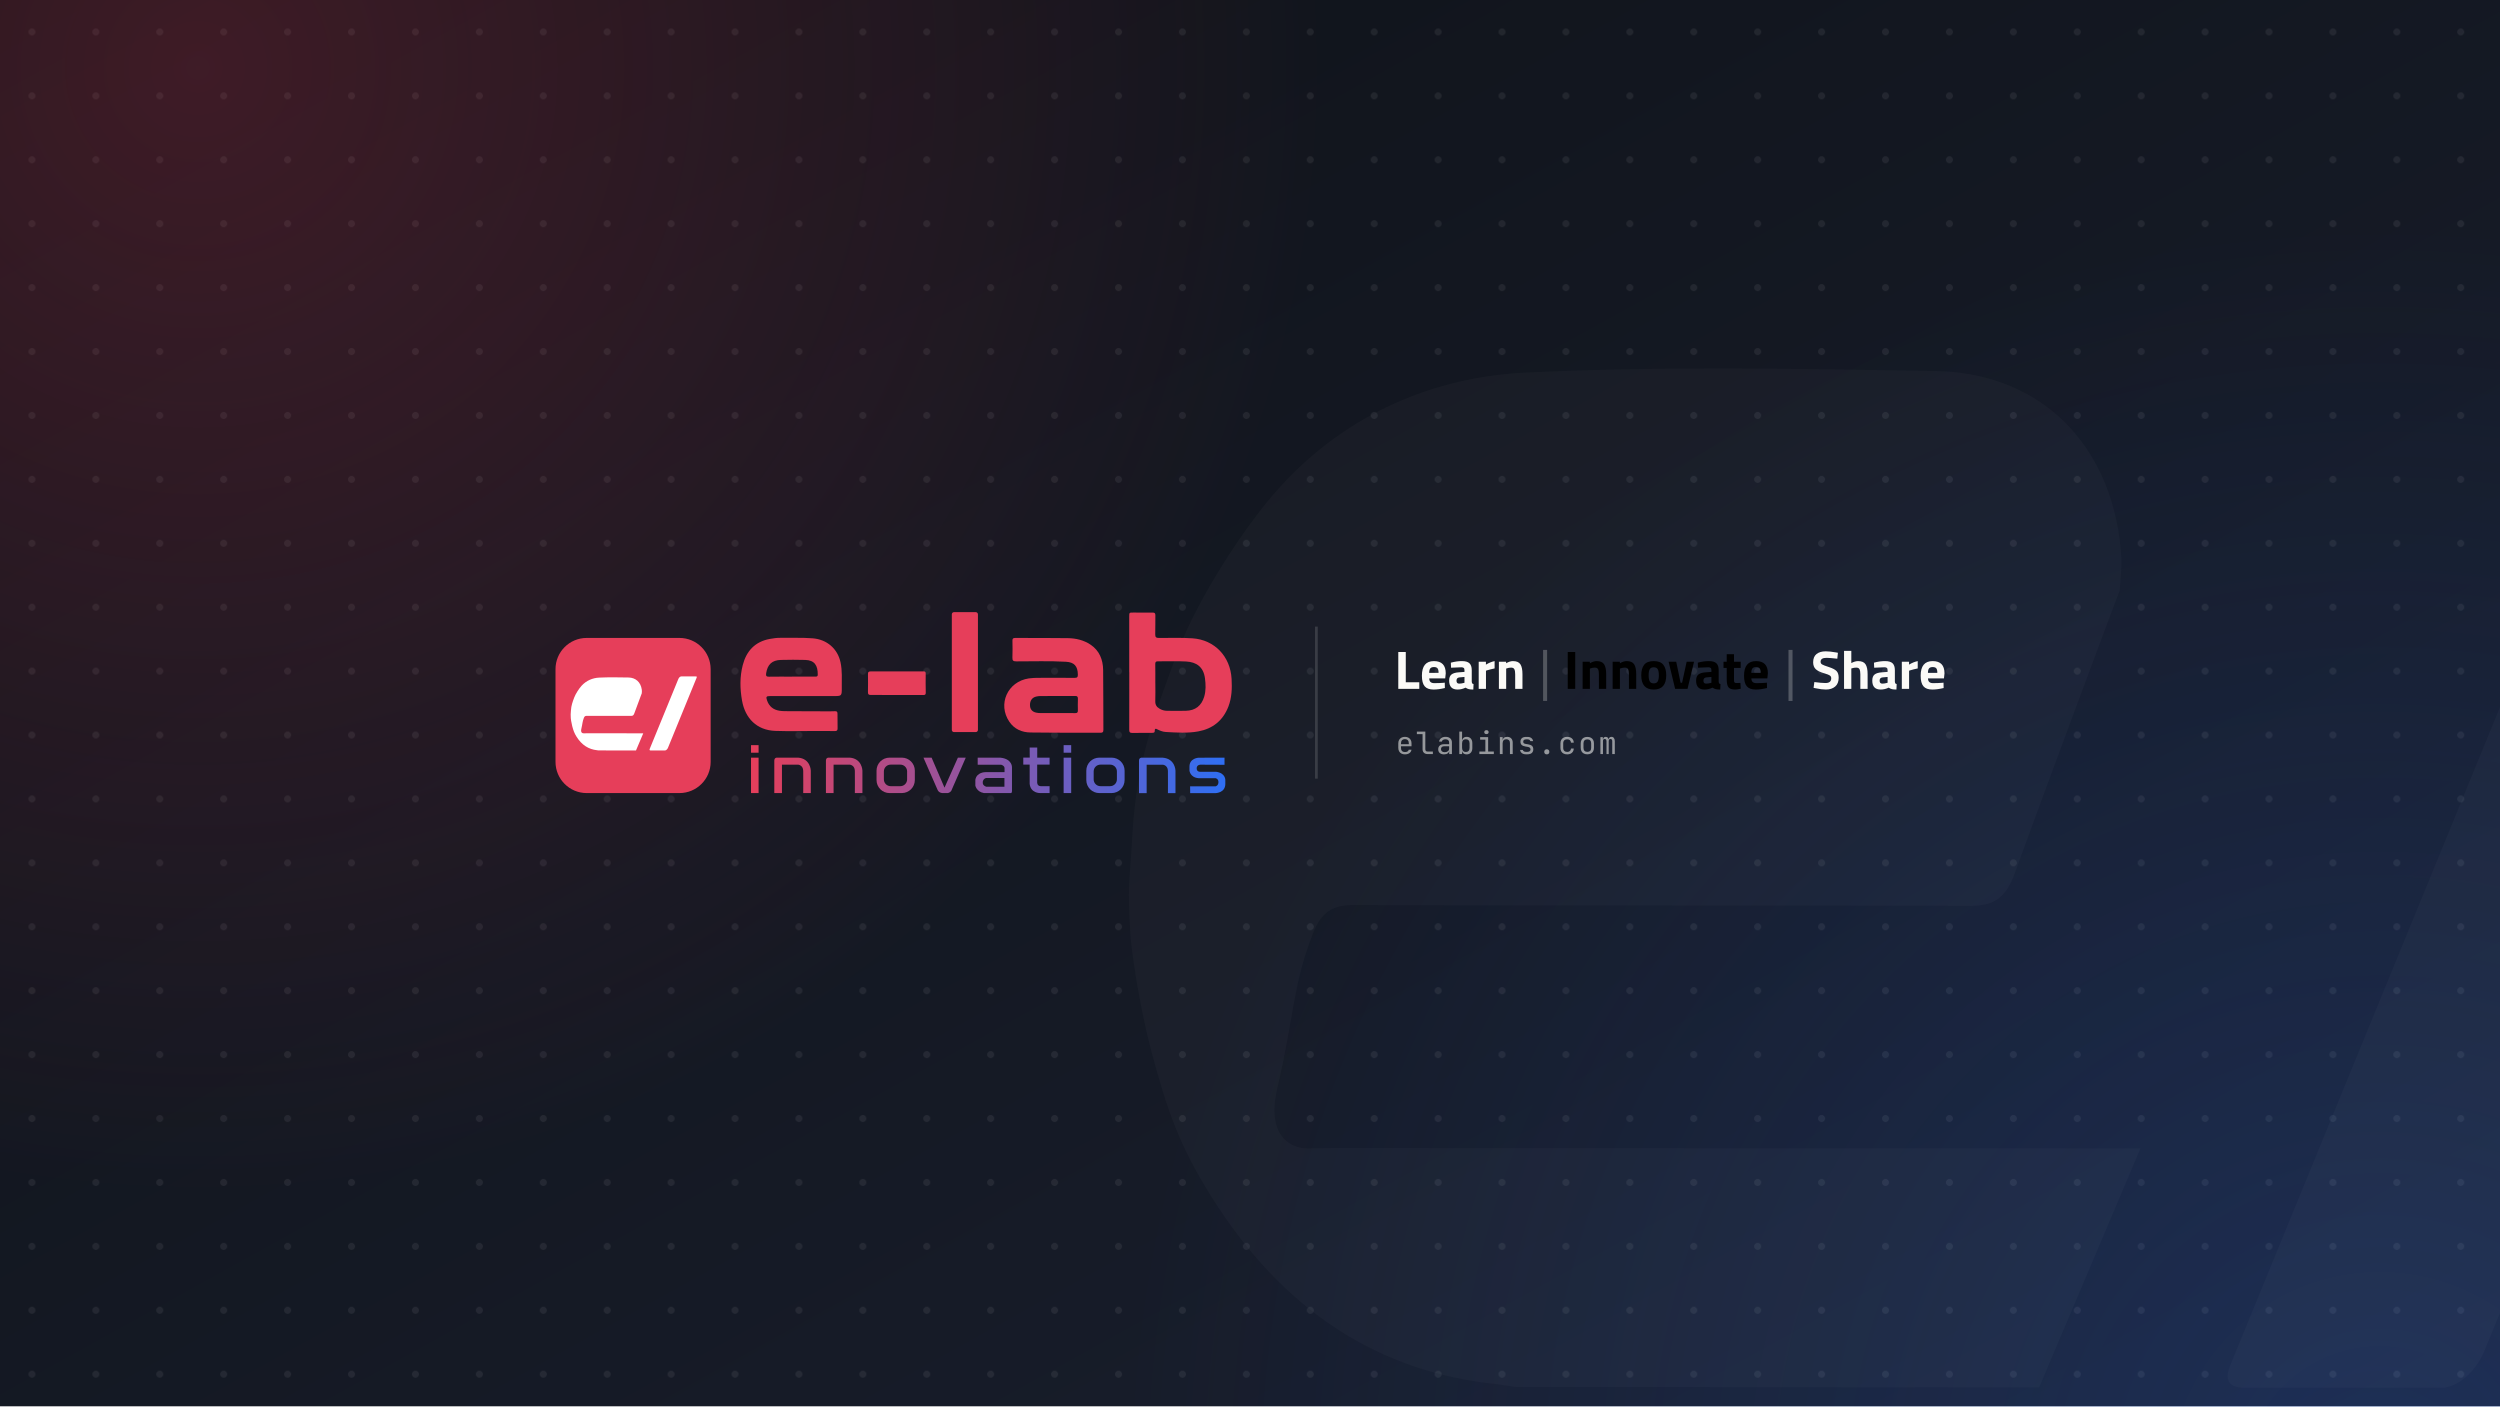
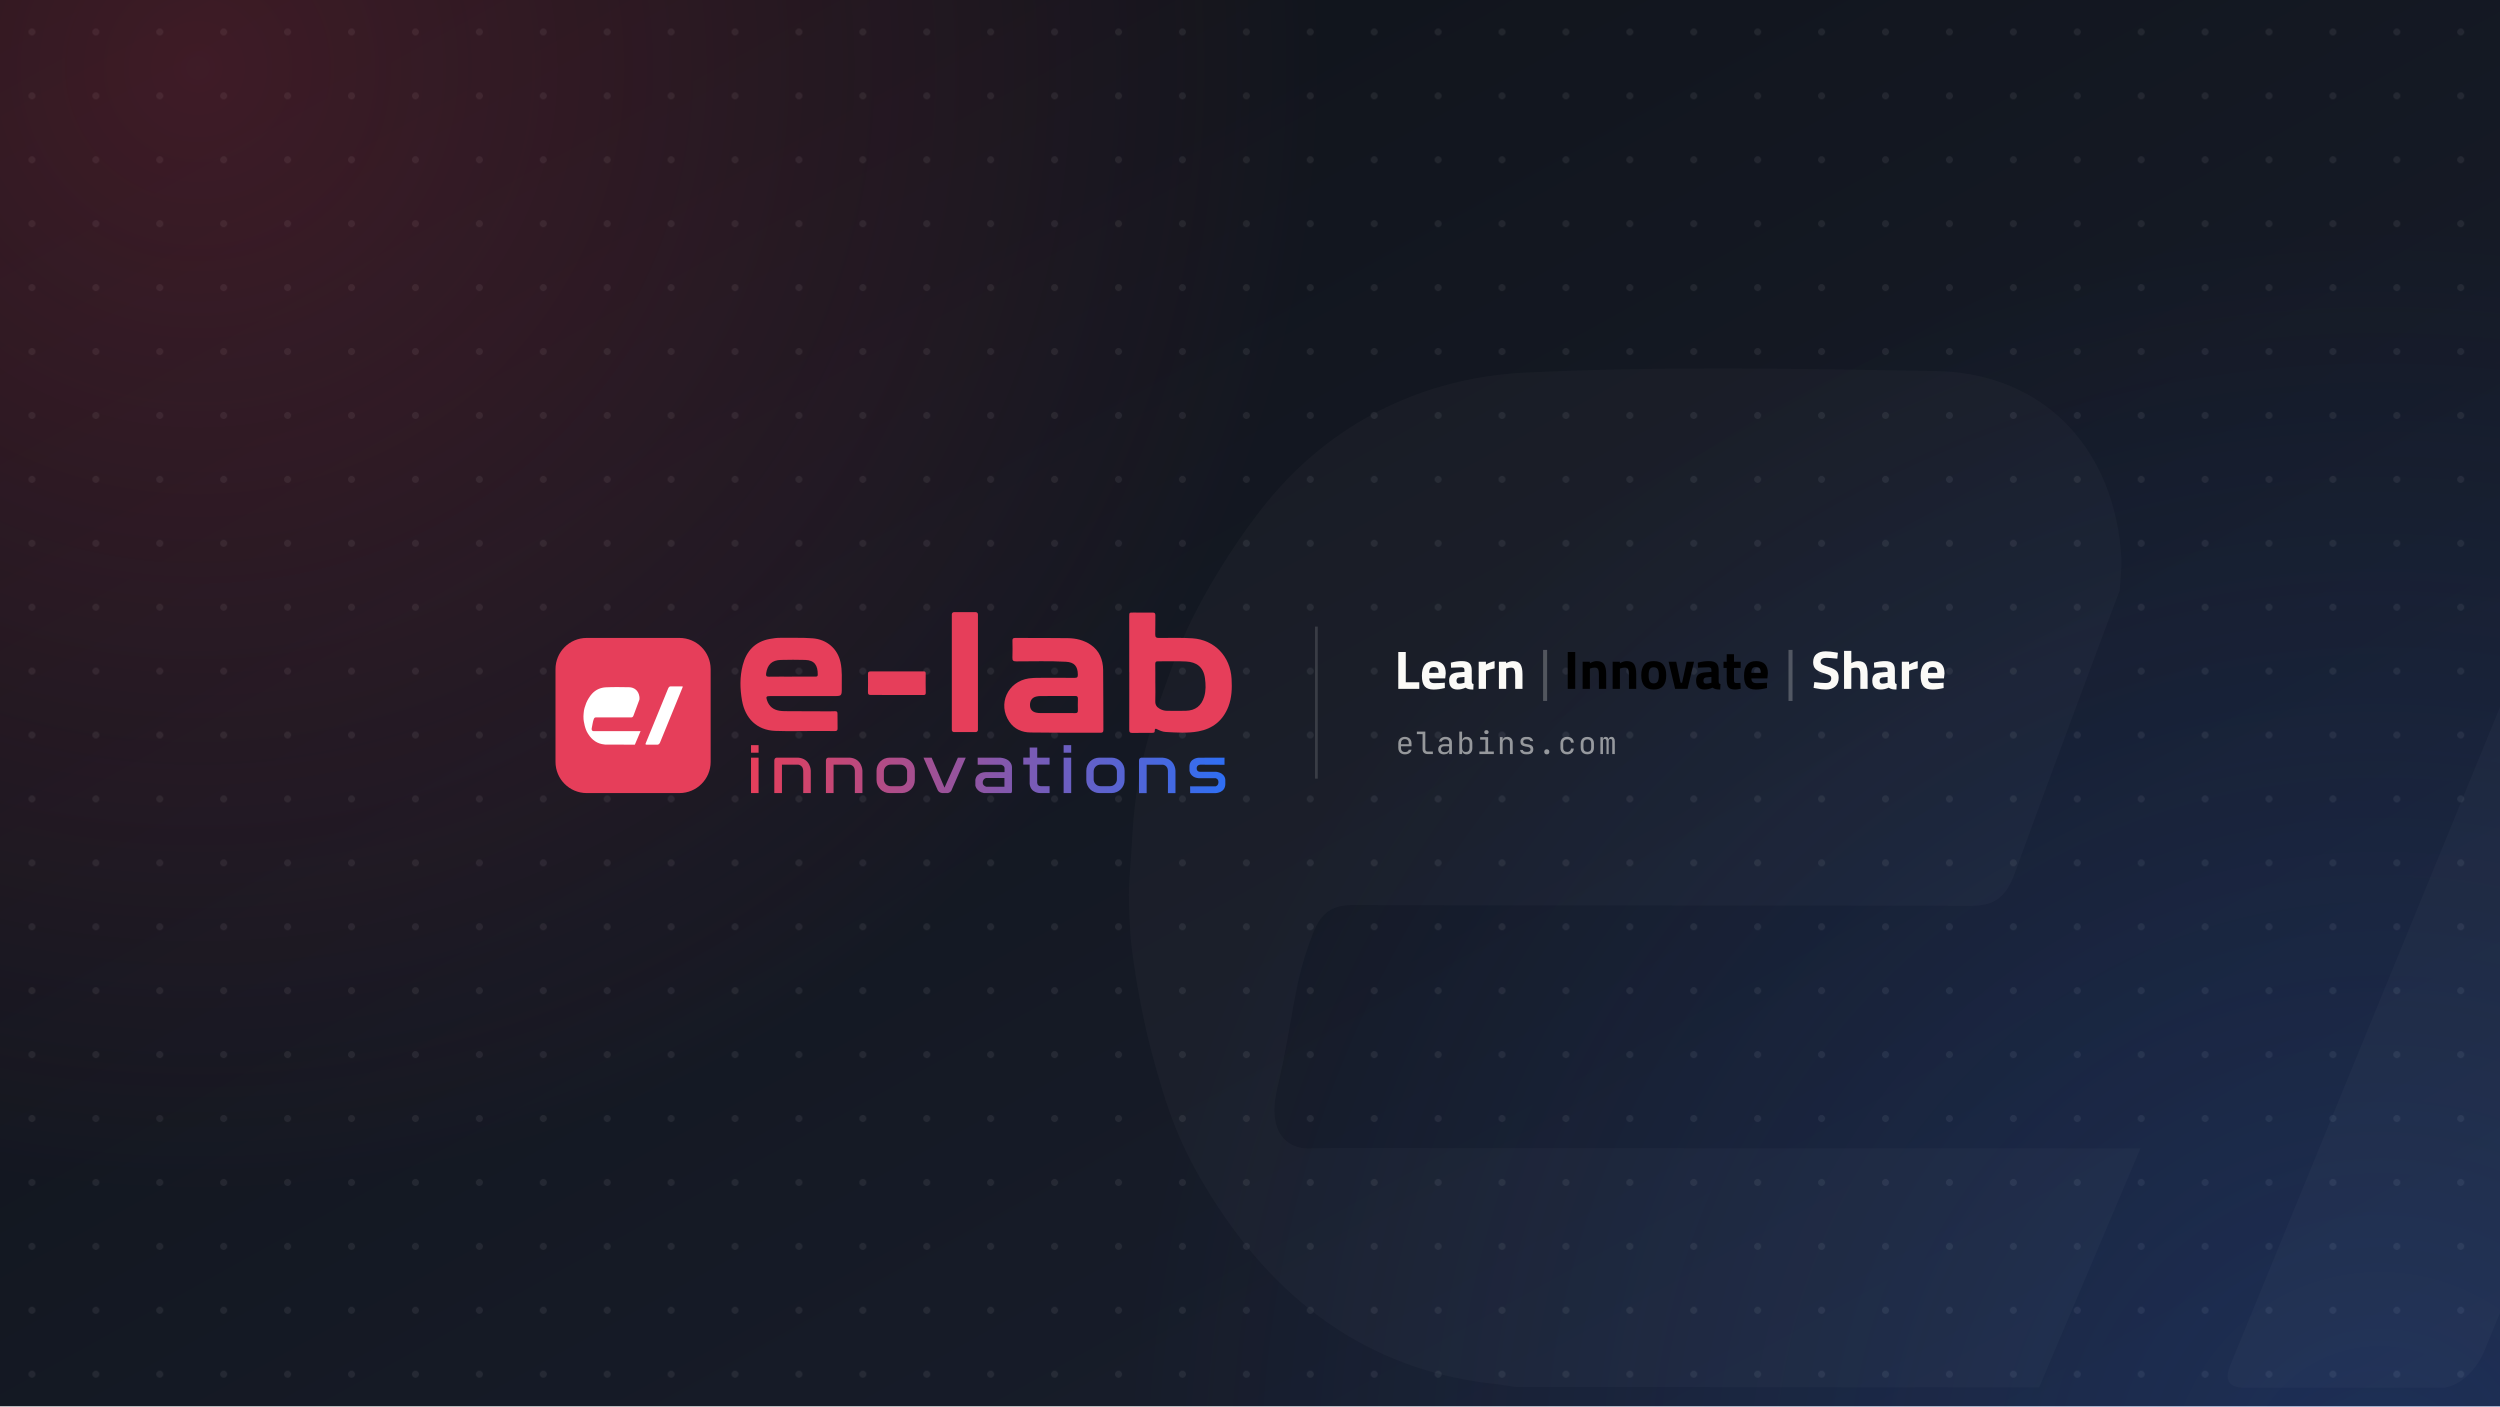
<svg xmlns="http://www.w3.org/2000/svg" width="2560" height="1440" viewBox="0 0 2560 1440">
  <defs>
    <linearGradient id="bg" x1="0" y1="0" x2="1" y2="1">
      <stop offset="0" stop-color="#0e1116" />
      <stop offset="1" stop-color="#1a2030" />
    </linearGradient>
    <pattern id="dots" x="0" y="0" width="65.45" height="65.45" patternUnits="userSpaceOnUse">
      <path fill="#fbfaf7" fill-opacity="0.07" stroke="none" d="M 36.365 32.725 C 36.365 34.735 34.735 36.365 32.725 36.365 C 30.715 36.365 29.085 34.735 29.085 32.725 C 29.085 30.715 30.715 29.085 32.725 29.085 C 34.735 29.085 36.365 30.715 36.365 32.725 Z" />
    </pattern>
    <radialGradient id="glowRed" cx="0.5" cy="0.5" r="0.5" fx="0.5" fy="0.5">
      <stop offset="0" stop-color="#e63e5a" stop-opacity="0.22" />
      <stop offset="1" stop-color="#e63e5a" stop-opacity="0" />
    </radialGradient>
    <radialGradient id="glowBlue" cx="0.5" cy="0.5" r="0.5" fx="0.5" fy="0.5">
      <stop offset="0" stop-color="#2d6ff5" stop-opacity="0.2" />
      <stop offset="1" stop-color="#2d6ff5" stop-opacity="0" />
    </radialGradient>
    <linearGradient id="brandGrad" x1="72" y1="63" x2="247" y2="63" gradientUnits="userSpaceOnUse">
      <stop offset="0" stop-color="#e63e5a" />
      <stop offset="1" stop-color="#2d6ff5" />
    </linearGradient>
    <linearGradient id="" x1="0" y1="0" x2="1" y2="0" gradientUnits="userSpaceOnUse" gradientTransform="matrix(210.9464 0 0 84.56763 1601.25 642.4352)">
      <stop offset="0" stop-color="#e63e5a" />
      <stop offset="1" stop-color="#2d6ff5" />
    </linearGradient>
    <clipPath id="clipPath1">
      <path fill="#000000" stroke="none" d="M 568.84 626.84 L 1261.35 626.84 L 1261.35 812.17 L 568.84 812.17 Z" />
    </clipPath>
  </defs>
  <path fill="url(#bg)" stroke="none" d="M 0 0 L 2560 0 L 2560 1440 L 0 1440 Z" />
  <path fill="url(#dots)" stroke="none" d="M 0 0 L 2560 0 L 2560 1440 L 0 1440 Z" />
  <path fill="url(#glowRed)" stroke="none" d="M 1356.8 72 C 1356.8 377.529 1235.429 670.545 1019.387 886.587 C 803.345 1102.629 510.329 1224 204.8 1224 C -100.729 1224 -393.745 1102.629 -609.787 886.587 C -825.829 670.545 -947.2 377.529 -947.2 72 C -947.2 -233.529 -825.829 -526.545 -609.787 -742.587 C -393.745 -958.629 -100.729 -1080 204.8 -1080 C 510.329 -1080 803.345 -958.629 1019.387 -742.587 C 1235.429 -526.545 1356.8 -233.529 1356.8 72 Z" />
  <path fill="url(#glowBlue)" stroke="none" d="M 3712 1512 C 3712 1851.477 3577.143 2177.05 3337.097 2417.097 C 3097.05 2657.143 2771.477 2792 2432 2792 C 2092.523 2792 1766.95 2657.143 1526.903 2417.097 C 1286.857 2177.05 1152 1851.477 1152 1512 C 1152 1172.523 1286.857 846.95 1526.903 606.903 C 1766.95 366.857 2092.523 232 2432 232 C 2771.477 232 3097.05 366.857 3337.097 606.903 C 3577.143 846.95 3712 1172.523 3712 1512 Z" />
  <g transform="matrix(39.25443 0 0 39.25443 865.71 -723.88)">
    <path fill="#fbfaf7" fill-opacity="0.025" fill-rule="evenodd" stroke="none" d="M 52.81 27.73 L 47.58 27.73 C 47.07 27.74 46.69 28.24 46.47 28.8 C 46.25 29.36 36.59 52.93 36.12 54.07 C 35.96 54.47 36.12 54.64 36.48 54.64 L 41.71 54.64 C 42.16 54.57 42.55 54.16 42.75 53.69 C 43.06 52.95 52.13 30.75 53.11 28.35 C 53.35 27.81 53.3 27.72 52.81 27.73 Z" />
    <path fill="#fbfaf7" fill-opacity="0.025" stroke="none" d="M 14.53 48.39 C 13.71 48.39 12.9 48.38 12.08 48.4 C 11.6 48.41 10.98 48.06 11.26 46.85 C 11.72 44.88 11.66 44.16 12.2 42.78 C 12.42 42.22 12.73 42.05 13.23 42.05 C 19.4 42.07 23.17 42.05 29.34 42.07 C 29.93 42.07 30.26 41.9 30.51 41.2 C 31.01 39.81 33.22 33.87 33.24 33.85 C 33.3 33.08 33.3 33.08 33.24 32.51 C 32.86 29.73 30.92 28.16 28.44 28.12 C 24.88 28.06 21.32 27.99 17.76 28.16 C 15.39 28.27 13.11 29.21 11.36 31.12 C 10.42 32.14 9.19 34.07 8.69 35.39 C 8.11 36.94 7.6 38.27 7.49 40.16 C 7.41 41.63 7.35 41.43 7.44 42.89 C 7.45 43.05 7.61 44.43 7.97 45.82 C 8.39 47.4 8.71 48.32 9.55 49.66 C 11.43 52.66 13.94 54.24 17.01 54.55 C 17.17 54.57 17.32 54.6 17.48 54.62 C 20.82 54.62 24.16 54.63 27.5 54.63 C 28.16 54.62 30.47 54.64 31.14 54.63 L 33.78 48.4 L 14.53 48.39 Z" />
  </g>
  <g clip-path="url(#clipPath1)">
    <g transform="matrix(2.817831 0 0 2.817831 563.5143 614.5267)">
      <path fill="#e63e5a" fill-rule="evenodd" stroke="none" d="M 46.93 13.74 L 13.23 13.74 C 6.97 13.74 1.89 18.82 1.89 25.08 L 1.89 58.78 C 1.89 65.04 6.97 70.12 13.23 70.12 L 46.93 70.12 C 53.19 70.12 58.27 65.04 58.27 58.78 L 58.27 25.08 C 58.26 18.82 53.19 13.74 46.93 13.74 Z" />
-       <g>
+       <g transform="matrix(0.787 0 0 0.787 6.219 9.522)">
        <path fill="#ffffff" fill-rule="evenodd" stroke="none" d="M 52.81 27.73 L 47.58 27.73 C 47.07 27.74 46.69 28.24 46.47 28.8 C 46.25 29.36 36.59 52.93 36.12 54.07 C 35.96 54.47 36.12 54.64 36.48 54.64 L 41.71 54.64 C 42.16 54.57 42.55 54.16 42.75 53.69 C 43.06 52.95 52.13 30.75 53.11 28.35 C 53.35 27.81 53.3 27.72 52.81 27.73 Z" />
        <path fill="#ffffff" stroke="none" d="M 14.53 48.39 C 13.71 48.39 12.9 48.38 12.08 48.4 C 11.6 48.41 10.98 48.06 11.26 46.85 C 11.72 44.88 11.66 44.16 12.2 42.78 C 12.42 42.22 12.73 42.05 13.23 42.05 C 19.4 42.07 23.17 42.05 29.34 42.07 C 29.93 42.07 30.26 41.9 30.51 41.2 C 31.01 39.81 33.22 33.87 33.24 33.85 C 33.3 33.08 33.3 33.08 33.24 32.51 C 32.86 29.73 30.92 28.16 28.44 28.12 C 24.88 28.06 21.32 27.99 17.76 28.16 C 15.39 28.27 13.11 29.21 11.36 31.12 C 10.42 32.14 9.19 34.07 8.69 35.39 C 8.11 36.94 7.6 38.27 7.49 40.16 C 7.41 41.63 7.35 41.43 7.44 42.89 C 7.45 43.05 7.61 44.43 7.97 45.82 C 8.39 47.4 8.71 48.32 9.55 49.66 C 11.43 52.66 13.94 54.24 17.01 54.55 C 17.17 54.57 17.32 54.6 17.48 54.62 C 20.82 54.62 24.16 54.63 27.5 54.63 C 28.16 54.62 30.47 54.64 31.14 54.63 L 33.78 48.4 L 14.53 48.39 Z" />
      </g>
      <path fill="#e63e5a" stroke="none" d="M 247.58 28.64 C 247.14 20.44 241.38 14.44 233.41 13.88 C 229.36 13.6 225.3 13.75 221.25 13.75 C 220.2 13.75 219.79 13.51 219.83 12.39 C 219.91 10.03 219.83 7.89 219.88 5.52 C 219.89 4.78 219.65 4.52 218.92 4.53 C 216.55 4.55 214.19 4.53 211.82 4.52 C 210.39 4.52 210.38 4.52 210.38 5.95 C 210.38 12.71 210.38 19.46 210.38 26.22 C 210.39 26.22 210.39 26.22 210.4 26.22 C 210.4 33.13 210.42 40.26 210.38 47.17 C 210.38 48.04 210.66 48.27 211.48 48.26 C 213.88 48.22 216.29 48.22 218.69 48.23 C 219.3 48.23 219.72 48.15 219.66 47.39 C 219.61 46.72 219.99 46.65 220.37 46.85 C 221.41 47.39 222.5 47.85 223.66 47.92 C 227.6 48.13 231.56 48.42 235.46 47.71 C 240.71 46.75 244.44 43.77 246.4 38.73 C 247.66 35.47 247.77 32.07 247.58 28.64 Z M 237.63 35.07 C 236.65 38.38 234.42 40.13 230.95 40.22 C 228.66 40.28 226.37 40.25 224.08 40.22 C 223.14 40.21 222.25 39.95 221.41 39.46 C 220.34 38.84 219.81 38.02 219.85 36.72 C 219.93 34.55 219.87 32.37 219.87 30.19 C 219.87 30.19 219.87 30.19 219.86 30.19 C 219.86 27.86 219.89 25.53 219.84 23.21 C 219.83 22.46 220.1 22.23 220.81 22.24 C 224.23 22.27 227.65 22.11 231.06 22.3 C 234.81 22.51 237.35 24.26 237.9 28.38 C 238.2 30.61 238.28 32.87 237.63 35.07 Z" />
      <path fill="#e63e5a" stroke="none" d="M 200.9 25.41 C 200.85 21.63 199.55 18.32 196.26 16.14 C 193.82 14.52 191 13.87 188.13 13.82 C 181.71 13.71 175.29 13.78 168.87 13.75 C 168.1 13.75 167.92 14.06 167.94 14.76 C 167.97 16.56 168.02 19.04 167.93 20.84 C 167.87 22.01 168.26 22.26 169.39 22.26 C 175.4 22.27 181.41 22.05 187.41 22.4 C 190.43 22.57 191.66 24.02 191.71 27.03 C 191.72 27.92 191.52 28.26 190.54 28.25 C 186.26 28.2 181.98 28.25 177.7 28.24 C 176.42 28.24 175.15 28.26 173.88 28.45 C 166.16 29.6 162.46 37.84 166.83 44.22 C 168.65 46.89 171.37 48.05 174.46 48.1 C 178.69 48.17 187.08 48.17 187.08 48.19 C 191.32 48.19 195.57 48.18 199.81 48.2 C 200.56 48.2 200.99 48.1 200.99 47.18 C 200.93 40.12 201 32.43 200.9 25.41 Z M 191.73 35.92 C 191.68 37.31 191.68 38.69 191.72 40.08 C 191.74 40.8 191.5 41.07 190.75 41.06 C 188.58 41.02 186.4 41.05 184.22 41.05 C 182.19 41.05 180.17 41.06 178.14 41.05 C 177.62 41.05 177.09 40.99 176.58 40.89 C 175.08 40.58 174.3 39.6 174.31 38.08 C 174.32 36.47 175.14 35.36 176.6 35.04 C 177.07 34.94 177.56 34.86 178.04 34.86 C 182.24 34.85 186.44 34.87 190.64 34.83 C 191.51 34.81 191.76 35.1 191.73 35.92 Z" />
      <path fill="#e63e5a" stroke="none" d="M 105.47 22.62 C 104.42 17.66 100.5 14.28 95.36 13.88 C 91.46 13.57 87.55 13.77 83.65 13.7 C 82.33 13.68 81.04 13.87 79.76 14.1 C 74.42 15.09 71.27 18.46 69.94 23.59 C 68.83 27.87 68.91 32.23 69.68 36.55 C 70.82 42.93 75.02 47.28 81.75 47.52 C 86.7 47.7 91.66 47.55 96.62 47.55 C 98.87 47.56 101.12 47.54 103.37 47.59 C 104.18 47.61 104.42 47.3 104.4 46.55 C 104.36 44.79 104.34 43.02 104.36 41.26 C 104.37 40.56 104.1 40.34 103.43 40.37 C 102.46 40.42 101.48 40.4 100.5 40.41 L 100.5 40.41 C 95.92 40.39 91.34 40.38 86.76 40.36 C 85.6 40.35 84.43 40.38 83.28 40.2 C 81.03 39.84 79.52 38.63 78.77 36.47 C 78.31 35.12 78.46 34.87 79.85 34.87 C 87.51 34.87 95.17 34.87 102.84 34.87 C 105.93 34.87 105.94 34.87 105.92 31.76 C 105.9 28.71 106.12 25.64 105.47 22.62 Z M 96.12 27.8 C 93.34 27.8 90.57 27.8 87.79 27.8 C 87.79 27.8 87.79 27.81 87.79 27.81 C 85.01 27.81 82.24 27.78 79.46 27.83 C 78.52 27.85 78.3 27.51 78.43 26.63 C 78.91 23.4 80.56 21.81 83.82 21.73 C 86.74 21.65 89.67 21.65 92.6 21.73 C 96.04 21.82 97.22 23.76 97.19 27.06 C 97.19 27.87 96.65 27.8 96.12 27.8 Z" />
      <path fill="#e63e5a" stroke="none" d="M 136.42 26.75 C 136.43 26.15 136.3 25.88 135.63 25.89 C 129.21 25.92 122.78 25.93 116.36 25.91 C 115.58 25.91 115.43 26.22 115.44 26.92 C 115.47 29.1 115.48 31.28 115.43 33.45 C 115.41 34.27 115.73 34.47 116.48 34.46 C 119.64 34.43 132.33 34.47 135.53 34.49 C 136.2 34.5 136.45 34.33 136.44 33.61 C 136.38 31.33 136.39 29.04 136.42 26.75 Z" />
      <path fill="#e63e5a" stroke="none" d="M 154.61 4.37 L 146.7 4.37 C 146.26 4.37 145.91 4.72 145.91 5.16 L 145.91 47.16 C 145.91 47.6 146.26 47.95 146.7 47.95 L 154.61 47.95 C 155.05 47.95 155.4 47.6 155.4 47.16 L 155.4 5.16 C 155.4 4.72 155.04 4.37 154.61 4.37 Z" />
      <g>
        <path fill="url(#brandGrad)" stroke="none" d="M 72.94 52.7 L 75.69 52.7 L 75.69 55.45 L 72.94 55.45 Z" />
        <path fill="url(#brandGrad)" stroke="none" d="M 72.94 57.24 L 75.69 57.24 L 75.69 70.12 L 72.94 70.12 Z" />
        <path fill="url(#brandGrad)" stroke="none" d="M 186.54 52.7 L 189.29 52.7 L 189.29 55.45 L 186.54 55.45 Z" />
        <path fill="url(#brandGrad)" stroke="none" d="M 186.54 57.24 L 189.29 57.24 L 189.29 70.12 L 186.54 70.12 Z" />
        <path fill="url(#brandGrad)" stroke="none" d="M 81.4 70.11 L 84.18 70.11 L 84.18 59.79 L 90.07 59.79 C 90.07 59.79 91.85 59.94 91.91 62.01 C 91.96 64.08 91.91 70.12 91.91 70.12 L 94.66 70.12 L 94.66 61.96 C 94.66 61.96 94.58 57.6 90.05 57.24 L 82.27 57.24 C 82.27 57.24 81.43 57.24 81.4 58.31 C 81.38 59.38 81.4 70.11 81.4 70.11 Z" />
        <path fill="url(#brandGrad)" stroke="none" d="M 100.16 70.11 L 102.94 70.11 L 102.94 59.79 L 108.83 59.79 C 108.83 59.79 110.61 59.94 110.67 62.01 C 110.72 64.08 110.67 70.12 110.67 70.12 L 113.42 70.12 L 113.42 61.96 C 113.42 61.96 113.34 57.6 108.81 57.24 L 101.03 57.24 C 101.03 57.24 100.19 57.24 100.16 58.31 C 100.13 59.38 100.16 70.11 100.16 70.11 Z" />
        <path fill="url(#brandGrad)" stroke="none" d="M 213.93 70.14 L 216.71 70.14 L 216.71 59.81 L 222.6 59.81 C 222.6 59.81 224.38 59.96 224.44 62.03 C 224.49 64.1 224.44 70.14 224.44 70.14 L 227.19 70.14 L 227.19 61.98 C 227.19 61.98 227.11 57.62 222.58 57.26 L 214.8 57.26 C 214.8 57.26 213.96 57.26 213.93 58.33 C 213.9 59.4 213.93 70.14 213.93 70.14 Z" />
        <path fill="url(#brandGrad)" stroke="none" d="M 127.74 57.24 L 123.28 57.24 C 120.67 57.24 118.55 59.36 118.55 61.97 L 118.55 65.39 C 118.55 68 120.67 70.12 123.28 70.12 L 127.74 70.12 C 130.35 70.12 132.47 68 132.47 65.39 L 132.47 61.97 C 132.47 59.36 130.35 57.24 127.74 57.24 Z M 129.66 65.15 C 129.66 66.51 128.56 67.61 127.2 67.61 L 123.68 67.61 C 122.32 67.61 121.22 66.51 121.22 65.15 L 121.22 62.24 C 121.22 60.88 122.32 59.78 123.68 59.78 L 127.2 59.78 C 128.56 59.78 129.66 60.88 129.66 62.24 L 129.66 65.15 Z" />
        <path fill="url(#brandGrad)" stroke="none" d="M 203.97 57.24 L 199.51 57.24 C 196.9 57.24 194.78 59.36 194.78 61.97 L 194.78 65.39 C 194.78 68 196.9 70.12 199.51 70.12 L 203.97 70.12 C 206.58 70.12 208.7 68 208.7 65.39 L 208.7 61.97 C 208.7 59.36 206.58 57.24 203.97 57.24 Z M 205.9 65.15 C 205.9 66.51 204.8 67.61 203.44 67.61 L 199.92 67.61 C 198.56 67.61 197.46 66.51 197.46 65.15 L 197.46 62.24 C 197.46 60.88 198.56 59.78 199.92 59.78 L 203.44 59.78 C 204.8 59.78 205.9 60.88 205.9 62.24 L 205.9 65.15 Z" />
        <path fill="url(#brandGrad)" stroke="none" d="M 135.6 57.24 L 138.56 57.24 L 143.25 68.15 L 148.12 57.24 L 150.98 57.24 L 145.73 69.25 C 145.73 69.25 145.3 70.01 144.38 70.12 L 142.54 70.12 C 142.54 70.12 141.27 70.12 140.76 69.01 L 135.6 57.24 Z" />
        <path fill="url(#brandGrad)" stroke="none" d="M 163.43 57.24 L 155.31 57.24 L 155.31 59.82 L 163.85 59.82 C 163.85 59.82 165.07 60.12 165.07 61.09 L 165.07 62.52 L 158.11 62.52 C 158.11 62.52 154.92 62.47 154.46 65.3 L 154.46 67.39 C 154.46 67.39 154.84 69.66 157.6 70.12 L 167.34 70.12 C 167.34 70.12 167.77 70.17 167.77 69.41 L 167.77 60.79 C 167.78 60.78 167.95 57.65 163.43 57.24 Z M 165.03 67.82 L 158.43 67.82 C 158.43 67.82 157.16 67.44 157.16 66.44 L 157.16 66.03 C 157.16 66.03 157.24 64.96 158.33 64.65 L 165.03 64.65 L 165.03 67.82 Z" />
        <path fill="url(#brandGrad)" stroke="none" d="M 174.2 53.57 L 176.95 53.57 L 176.95 57.24 L 181.44 57.24 L 181.44 59.76 L 176.93 59.76 L 176.93 66.08 C 176.93 66.08 176.78 67.56 178.2 67.61 L 181.44 67.61 L 181.44 70.11 L 177.92 70.11 C 177.92 70.11 174.58 70.19 174.2 66.79 L 174.2 59.78 L 171.88 59.78 L 171.88 57.23 L 174.23 57.23 L 174.2 53.57 Z" />
        <path fill="url(#brandGrad)" stroke="none" d="M 245.01 59.84 L 245.01 57.24 L 235.58 57.27 C 235.58 57.27 232.29 57.4 232.27 60.48 L 232.27 61.93 C 232.27 61.93 232.47 64.48 235.61 64.71 L 241.75 64.71 C 241.75 64.71 242.82 64.89 242.8 66.16 C 242.77 67.43 241.81 67.66 241.81 67.66 L 232.5 67.66 L 232.53 70.13 L 241.86 70.13 C 241.86 70.13 245.25 70.03 245.3 66.84 L 245.3 65.46 C 245.3 65.46 245.48 62.83 241.93 62.38 L 236.09 62.38 C 236.09 62.38 234.89 62.43 234.89 61.13 C 234.89 59.83 236.21 59.8 236.21 59.8 L 245.01 59.84 Z" />
      </g>
    </g>
  </g>
  <path fill="#fbfaf7" fill-opacity="0.14" stroke="none" d="M 1346.6 641.66 L 1349.38 641.66 L 1349.38 797.33 L 1346.6 797.33 Z" />
  <g>
    <path fill="#fbfaf7" stroke="none" d="M 1453.362 705.43 L 1431.844 705.43 L 1431.844 667.622 L 1439.517 667.622 L 1439.517 698.647 L 1453.362 698.647 L 1453.362 705.43 Z M 1464.899 698.397 Q 1466.205 699.536 1468.652 699.536 Q 1473.822 699.536 1477.881 699.203 L 1479.438 699.036 L 1479.549 704.54 Q 1473.155 706.097 1467.985 706.097 Q 1461.701 706.097 1458.866 702.761 Q 1456.03 699.425 1456.03 691.919 Q 1456.03 676.963 1468.318 676.963 Q 1480.439 676.963 1480.439 689.528 L 1479.883 694.699 L 1463.536 694.699 Q 1463.592 697.257 1464.899 698.397 Z M 1473.1 689.028 Q 1473.1 685.692 1472.043 684.385 Q 1470.987 683.079 1468.346 683.079 Q 1465.705 683.079 1464.621 684.441 Q 1463.536 685.803 1463.481 689.028 L 1473.1 689.028 Z M 1507.071 686.304 L 1507.071 697.868 Q 1507.182 699.203 1507.516 699.731 Q 1507.85 700.259 1508.906 700.481 L 1508.684 706.097 Q 1505.848 706.097 1504.152 705.708 Q 1502.456 705.319 1500.733 704.151 Q 1496.73 706.097 1492.56 706.097 Q 1483.941 706.097 1483.941 696.979 Q 1483.941 692.531 1486.332 690.668 Q 1488.723 688.806 1493.672 688.472 L 1499.621 688.027 L 1499.621 686.304 Q 1499.621 684.58 1498.842 683.941 Q 1498.064 683.301 1496.341 683.301 L 1485.888 683.746 L 1485.665 678.575 Q 1491.614 676.963 1496.98 676.963 Q 1502.345 676.963 1504.708 679.187 Q 1507.071 681.411 1507.071 686.304 Z M 1494.561 693.643 Q 1491.448 693.921 1491.448 696.979 Q 1491.448 700.037 1494.172 700.037 Q 1496.285 700.037 1498.787 699.37 L 1499.621 699.147 L 1499.621 693.198 L 1494.561 693.643 Z M 1514.188 705.43 L 1514.188 677.63 L 1521.583 677.63 L 1521.583 680.577 Q 1526.253 677.797 1530.479 676.963 L 1530.479 684.469 Q 1525.975 685.414 1522.75 686.415 L 1521.638 686.804 L 1521.638 705.43 L 1514.188 705.43 Z M 1542.322 705.43 L 1534.871 705.43 L 1534.871 677.63 L 1542.266 677.63 L 1542.266 679.187 Q 1546.047 676.963 1549.216 676.963 Q 1554.776 676.963 1556.889 680.243 Q 1559.002 683.524 1559.002 690.362 L 1559.002 705.43 L 1551.551 705.43 L 1551.551 690.585 Q 1551.551 687.026 1550.717 685.331 Q 1549.883 683.635 1547.381 683.635 Q 1545.102 683.635 1542.989 684.413 L 1542.322 684.636 L 1542.322 705.43 Z" />
  </g>
  <g>
    <path fill="#fbfaf7" fill-opacity="0.25" stroke="none" d="M 1580.127 717.773 L 1580.127 665.509 L 1584.241 665.509 L 1584.241 717.773 L 1580.127 717.773 Z" />
  </g>
  <g>
    <path fill="url(#)" stroke="none" d="M 1605.364 705.43 L 1605.364 667.622 L 1613.037 667.622 L 1613.037 705.43 L 1605.364 705.43 Z M 1628.049 705.43 L 1620.599 705.43 L 1620.599 677.63 L 1627.994 677.63 L 1627.994 679.187 Q 1631.774 676.963 1634.944 676.963 Q 1640.504 676.963 1642.617 680.243 Q 1644.729 683.524 1644.729 690.362 L 1644.729 705.43 L 1637.279 705.43 L 1637.279 690.585 Q 1637.279 687.026 1636.445 685.331 Q 1635.611 683.635 1633.109 683.635 Q 1630.829 683.635 1628.716 684.413 L 1628.049 684.636 L 1628.049 705.43 Z M 1658.796 705.43 L 1651.346 705.43 L 1651.346 677.63 L 1658.74 677.63 L 1658.74 679.187 Q 1662.521 676.963 1665.691 676.963 Q 1671.25 676.963 1673.363 680.243 Q 1675.476 683.524 1675.476 690.362 L 1675.476 705.43 L 1668.026 705.43 L 1668.026 690.585 Q 1668.026 687.026 1667.192 685.331 Q 1666.358 683.635 1663.856 683.635 Q 1661.576 683.635 1659.463 684.413 L 1658.796 684.636 L 1658.796 705.43 Z M 1693.435 676.963 Q 1700.329 676.963 1703.276 680.771 Q 1706.223 684.58 1706.223 691.474 Q 1706.223 706.097 1693.435 706.097 Q 1680.647 706.097 1680.647 691.474 Q 1680.647 684.58 1683.594 680.771 Q 1686.54 676.963 1693.435 676.963 Z M 1693.435 699.759 Q 1696.382 699.759 1697.521 697.757 Q 1698.661 695.756 1698.661 691.474 Q 1698.661 687.193 1697.521 685.247 Q 1696.382 683.301 1693.435 683.301 Q 1690.488 683.301 1689.348 685.247 Q 1688.208 687.193 1688.208 691.474 Q 1688.208 695.756 1689.348 697.757 Q 1690.488 699.759 1693.435 699.759 Z M 1708.669 677.63 L 1716.453 677.63 L 1720.901 699.092 L 1722.458 699.092 L 1727.128 677.63 L 1734.69 677.63 L 1728.018 705.43 L 1715.341 705.43 L 1708.669 677.63 Z M 1759.932 686.304 L 1759.932 697.868 Q 1760.043 699.203 1760.377 699.731 Q 1760.711 700.259 1761.767 700.481 L 1761.545 706.097 Q 1758.709 706.097 1757.013 705.708 Q 1755.318 705.319 1753.594 704.151 Q 1749.591 706.097 1745.421 706.097 Q 1736.803 706.097 1736.803 696.979 Q 1736.803 692.531 1739.194 690.668 Q 1741.584 688.806 1746.533 688.472 L 1752.482 688.027 L 1752.482 686.304 Q 1752.482 684.58 1751.704 683.941 Q 1750.925 683.301 1749.202 683.301 L 1738.749 683.746 L 1738.526 678.575 Q 1744.476 676.963 1749.841 676.963 Q 1755.206 676.963 1757.569 679.187 Q 1759.932 681.411 1759.932 686.304 Z M 1747.422 693.643 Q 1744.309 693.921 1744.309 696.979 Q 1744.309 700.037 1747.033 700.037 Q 1749.146 700.037 1751.648 699.37 L 1752.482 699.147 L 1752.482 693.198 L 1747.422 693.643 Z M 1782.45 683.968 L 1775.612 683.968 L 1775.612 695.366 Q 1775.612 697.034 1775.695 697.729 Q 1775.778 698.424 1776.307 698.925 Q 1776.835 699.425 1777.947 699.425 L 1782.172 699.314 L 1782.506 705.263 Q 1778.781 706.097 1776.835 706.097 Q 1771.831 706.097 1769.996 703.845 Q 1768.161 701.594 1768.161 695.533 L 1768.161 683.968 L 1764.881 683.968 L 1764.881 677.63 L 1768.161 677.63 L 1768.161 669.902 L 1775.612 669.902 L 1775.612 677.63 L 1782.45 677.63 L 1782.45 683.968 Z M 1794.766 698.397 Q 1796.072 699.536 1798.519 699.536 Q 1803.69 699.536 1807.748 699.203 L 1809.305 699.036 L 1809.416 704.54 Q 1803.023 706.097 1797.852 706.097 Q 1791.569 706.097 1788.733 702.761 Q 1785.898 699.425 1785.898 691.919 Q 1785.898 676.963 1798.185 676.963 Q 1810.306 676.963 1810.306 689.528 L 1809.75 694.699 L 1793.404 694.699 Q 1793.459 697.257 1794.766 698.397 Z M 1802.967 689.028 Q 1802.967 685.692 1801.91 684.385 Q 1800.854 683.079 1798.213 683.079 Q 1795.572 683.079 1794.488 684.441 Q 1793.404 685.803 1793.348 689.028 L 1802.967 689.028 Z" />
  </g>
  <g>
    <path fill="#fbfaf7" fill-opacity="0.25" stroke="none" d="M 1831.427 717.773 L 1831.427 665.509 L 1835.541 665.509 L 1835.541 717.773 L 1831.427 717.773 Z" />
  </g>
  <g>
    <path fill="#fbfaf7" stroke="none" d="M 1870.345 673.627 Q 1864.284 673.627 1864.284 677.63 Q 1864.284 679.409 1865.786 680.354 Q 1867.287 681.3 1872.819 683.079 Q 1878.351 684.858 1880.575 687.11 Q 1882.799 689.362 1882.799 694.032 Q 1882.799 699.981 1879.185 703.039 Q 1875.571 706.097 1869.733 706.097 Q 1865.396 706.097 1859.113 704.763 L 1857.112 704.374 L 1857.89 698.424 Q 1865.341 699.425 1869.289 699.425 Q 1875.182 699.425 1875.182 694.532 Q 1875.182 692.753 1873.82 691.752 Q 1872.457 690.752 1868.399 689.584 Q 1861.949 687.749 1859.308 685.219 Q 1856.667 682.69 1856.667 678.186 Q 1856.667 672.515 1860.114 669.735 Q 1863.562 666.955 1869.566 666.955 Q 1873.681 666.955 1880.019 668.067 L 1882.021 668.456 L 1881.409 674.516 Q 1873.57 673.627 1870.345 673.627 Z M 1895.754 705.43 L 1888.303 705.43 L 1888.303 666.51 L 1895.754 666.51 L 1895.754 678.964 Q 1899.59 676.963 1902.648 676.963 Q 1908.208 676.963 1910.321 680.243 Q 1912.434 683.524 1912.434 690.362 L 1912.434 705.43 L 1904.984 705.43 L 1904.984 690.529 Q 1904.984 687.026 1904.149 685.331 Q 1903.316 683.635 1900.813 683.635 Q 1898.645 683.635 1896.477 684.302 L 1895.754 684.524 L 1895.754 705.43 Z M 1940.345 686.304 L 1940.345 697.868 Q 1940.456 699.203 1940.79 699.731 Q 1941.123 700.259 1942.18 700.481 L 1941.957 706.097 Q 1939.122 706.097 1937.426 705.708 Q 1935.73 705.319 1934.007 704.151 Q 1930.004 706.097 1925.834 706.097 Q 1917.216 706.097 1917.216 696.979 Q 1917.216 692.531 1919.606 690.668 Q 1921.997 688.806 1926.946 688.472 L 1932.895 688.027 L 1932.895 686.304 Q 1932.895 684.58 1932.116 683.941 Q 1931.338 683.301 1929.614 683.301 L 1919.162 683.746 L 1918.939 678.575 Q 1924.889 676.963 1930.254 676.963 Q 1935.619 676.963 1937.982 679.187 Q 1940.345 681.411 1940.345 686.304 Z M 1927.835 693.643 Q 1924.722 693.921 1924.722 696.979 Q 1924.722 700.037 1927.446 700.037 Q 1929.559 700.037 1932.061 699.37 L 1932.895 699.147 L 1932.895 693.198 L 1927.835 693.643 Z M 1947.462 705.43 L 1947.462 677.63 L 1954.857 677.63 L 1954.857 680.577 Q 1959.527 677.797 1963.753 676.963 L 1963.753 684.469 Q 1959.249 685.414 1956.024 686.415 L 1954.912 686.804 L 1954.912 705.43 L 1947.462 705.43 Z M 1975.623 698.397 Q 1976.93 699.536 1979.376 699.536 Q 1984.547 699.536 1988.606 699.203 L 1990.163 699.036 L 1990.274 704.54 Q 1983.88 706.097 1978.709 706.097 Q 1972.426 706.097 1969.591 702.761 Q 1966.755 699.425 1966.755 691.919 Q 1966.755 676.963 1979.043 676.963 Q 1991.164 676.963 1991.164 689.528 L 1990.608 694.699 L 1974.261 694.699 Q 1974.317 697.257 1975.623 698.397 Z M 1983.824 689.028 Q 1983.824 685.692 1982.768 684.385 Q 1981.711 683.079 1979.071 683.079 Q 1976.43 683.079 1975.345 684.441 Q 1974.261 685.803 1974.206 689.028 L 1983.824 689.028 Z" />
  </g>
  <g>
    <path fill="#fbfaf7" fill-opacity="0.55" stroke="none" d="M 1438.623 772.485 Q 1436.575 772.485 1435.047 771.666 Q 1433.518 770.847 1432.683 769.35 Q 1431.848 767.853 1431.848 765.868 L 1431.848 761.141 Q 1431.848 759.125 1432.683 757.644 Q 1433.518 756.163 1435.047 755.344 Q 1436.575 754.524 1438.623 754.524 Q 1440.671 754.524 1442.199 755.344 Q 1443.728 756.163 1444.563 757.644 Q 1445.398 759.125 1445.398 761.141 L 1445.398 764.198 L 1434.621 764.198 L 1434.621 765.868 Q 1434.621 767.916 1435.661 769.003 Q 1436.701 770.09 1438.623 770.09 Q 1440.262 770.09 1441.27 769.507 Q 1442.278 768.924 1442.499 767.759 L 1445.335 767.759 Q 1445.051 769.933 1443.208 771.209 Q 1441.364 772.485 1438.623 772.485 Z M 1442.625 762.307 L 1442.625 761.141 Q 1442.625 759.093 1441.601 757.99 Q 1440.577 756.888 1438.623 756.888 Q 1436.701 756.888 1435.661 757.99 Q 1434.621 759.093 1434.621 761.141 L 1434.621 762.055 L 1442.845 762.055 L 1442.625 762.307 Z M 1461.742 772.17 Q 1460.23 772.17 1459.095 771.571 Q 1457.961 770.973 1457.331 769.87 Q 1456.701 768.767 1456.701 767.286 L 1456.701 751.751 L 1450.871 751.751 L 1450.871 749.168 L 1459.537 749.168 L 1459.537 767.286 Q 1459.537 768.357 1460.135 768.972 Q 1460.734 769.586 1461.742 769.586 L 1467.257 769.586 L 1467.257 772.17 L 1461.742 772.17 Z M 1478.623 772.485 Q 1475.881 772.485 1474.306 771.083 Q 1472.73 769.681 1472.73 767.286 Q 1472.73 764.86 1474.306 763.473 Q 1475.881 762.087 1478.559 762.087 L 1483.916 762.087 L 1483.916 760.354 Q 1483.916 758.747 1482.955 757.88 Q 1481.994 757.014 1480.23 757.014 Q 1478.686 757.014 1477.646 757.66 Q 1476.606 758.306 1476.448 759.408 L 1473.612 759.408 Q 1473.896 757.171 1475.724 755.848 Q 1477.551 754.524 1480.293 754.524 Q 1483.286 754.524 1485.019 756.068 Q 1486.752 757.612 1486.752 760.259 L 1486.752 772.17 L 1483.979 772.17 L 1483.979 768.861 L 1483.507 768.861 L 1483.979 768.389 Q 1483.979 770.279 1482.514 771.382 Q 1481.049 772.485 1478.623 772.485 Z M 1479.316 770.248 Q 1481.332 770.248 1482.624 769.24 Q 1483.916 768.231 1483.916 766.656 L 1483.916 764.198 L 1478.623 764.198 Q 1477.205 764.198 1476.385 764.986 Q 1475.566 765.773 1475.566 767.128 Q 1475.566 768.578 1476.559 769.413 Q 1477.551 770.248 1479.316 770.248 Z M 1501.899 772.485 Q 1499.757 772.485 1498.465 771.335 Q 1497.173 770.185 1497.173 768.2 L 1497.74 768.861 L 1497.173 768.861 L 1497.173 772.17 L 1494.337 772.17 L 1494.337 749.168 L 1497.173 749.168 L 1497.173 754.209 L 1497.11 758.148 L 1497.74 758.148 L 1497.173 758.81 Q 1497.173 756.856 1498.48 755.69 Q 1499.788 754.524 1501.899 754.524 Q 1504.515 754.524 1506.09 756.257 Q 1507.666 757.99 1507.666 760.984 L 1507.666 766.057 Q 1507.666 769.019 1506.09 770.752 Q 1504.515 772.485 1501.899 772.485 Z M 1500.954 770.027 Q 1502.75 770.027 1503.79 768.956 Q 1504.83 767.885 1504.83 765.868 L 1504.83 761.141 Q 1504.83 759.125 1503.79 758.053 Q 1502.75 756.982 1500.954 756.982 Q 1499.221 756.982 1498.197 758.085 Q 1497.173 759.188 1497.173 761.141 L 1497.173 765.868 Q 1497.173 767.822 1498.197 768.924 Q 1499.221 770.027 1500.954 770.027 Z M 1514.873 772.17 L 1514.873 769.586 L 1521.017 769.586 L 1521.017 757.423 L 1515.66 757.423 L 1515.66 754.84 L 1523.853 754.84 L 1523.853 769.586 L 1529.682 769.586 L 1529.682 772.17 L 1514.873 772.17 Z M 1522.12 751.72 Q 1521.08 751.72 1520.481 751.184 Q 1519.882 750.649 1519.882 749.735 Q 1519.882 748.789 1520.481 748.238 Q 1521.08 747.687 1522.12 747.687 Q 1523.159 747.687 1523.758 748.238 Q 1524.357 748.789 1524.357 749.735 Q 1524.357 750.649 1523.758 751.184 Q 1523.159 751.72 1522.12 751.72 Z M 1535.849 772.17 L 1535.849 754.84 L 1538.685 754.84 L 1538.685 758.148 L 1539.284 758.148 L 1538.685 758.81 Q 1538.685 756.762 1539.914 755.643 Q 1541.143 754.524 1543.317 754.524 Q 1545.932 754.524 1547.476 756.131 Q 1549.02 757.738 1549.02 760.511 L 1549.02 772.17 L 1546.184 772.17 L 1546.184 760.826 Q 1546.184 758.967 1545.191 757.975 Q 1544.199 756.982 1542.498 756.982 Q 1540.733 756.982 1539.709 758.053 Q 1538.685 759.125 1538.685 761.141 L 1538.685 772.17 L 1535.849 772.17 Z M 1562.623 772.422 Q 1560.859 772.422 1559.551 771.871 Q 1558.244 771.319 1557.471 770.311 Q 1556.699 769.303 1556.542 767.916 L 1559.378 767.916 Q 1559.567 768.83 1560.402 769.366 Q 1561.237 769.901 1562.623 769.901 L 1563.947 769.901 Q 1565.617 769.901 1566.436 769.224 Q 1567.255 768.546 1567.255 767.412 Q 1567.255 766.309 1566.515 765.663 Q 1565.774 765.017 1564.325 764.797 L 1561.993 764.418 Q 1559.441 763.977 1558.196 762.827 Q 1556.951 761.677 1556.951 759.471 Q 1556.951 757.14 1558.432 755.864 Q 1559.914 754.587 1562.876 754.587 L 1564.073 754.587 Q 1566.562 754.587 1568.075 755.753 Q 1569.587 756.919 1569.902 758.904 L 1567.066 758.904 Q 1566.877 758.085 1566.121 757.597 Q 1565.365 757.108 1564.073 757.108 L 1562.876 757.108 Q 1561.268 757.108 1560.528 757.707 Q 1559.787 758.306 1559.787 759.503 Q 1559.787 760.574 1560.418 761.078 Q 1561.048 761.583 1562.403 761.803 L 1564.734 762.181 Q 1567.539 762.622 1568.815 763.82 Q 1570.091 765.017 1570.091 767.286 Q 1570.091 769.681 1568.563 771.051 Q 1567.035 772.422 1563.947 772.422 L 1562.623 772.422 Z M 1583.915 772.485 Q 1582.718 772.485 1582.009 771.792 Q 1581.3 771.099 1581.3 769.933 Q 1581.3 768.704 1582.009 767.979 Q 1582.718 767.254 1583.915 767.254 Q 1585.112 767.254 1585.821 767.979 Q 1586.53 768.704 1586.53 769.933 Q 1586.53 771.099 1585.821 771.792 Q 1585.112 772.485 1583.915 772.485 Z M 1604.797 772.485 Q 1602.717 772.485 1601.158 771.697 Q 1599.598 770.91 1598.747 769.413 Q 1597.896 767.916 1597.896 765.868 L 1597.896 761.141 Q 1597.896 759.062 1598.747 757.581 Q 1599.598 756.1 1601.158 755.312 Q 1602.717 754.524 1604.797 754.524 Q 1607.791 754.524 1609.618 756.131 Q 1611.446 757.738 1611.54 760.511 L 1608.704 760.511 Q 1608.61 758.841 1607.586 757.943 Q 1606.562 757.045 1604.797 757.045 Q 1602.938 757.045 1601.835 758.101 Q 1600.732 759.156 1600.732 761.11 L 1600.732 765.868 Q 1600.732 767.822 1601.835 768.893 Q 1602.938 769.964 1604.797 769.964 Q 1606.562 769.964 1607.586 769.051 Q 1608.61 768.137 1608.704 766.498 L 1611.54 766.498 Q 1611.446 769.271 1609.618 770.878 Q 1607.791 772.485 1604.797 772.485 Z M 1625.427 772.422 Q 1623.347 772.422 1621.835 771.634 Q 1620.322 770.847 1619.487 769.35 Q 1618.652 767.853 1618.652 765.805 L 1618.652 761.204 Q 1618.652 759.125 1619.487 757.644 Q 1620.322 756.163 1621.835 755.375 Q 1623.347 754.587 1625.427 754.587 Q 1627.507 754.587 1629.019 755.375 Q 1630.532 756.163 1631.367 757.644 Q 1632.202 759.125 1632.202 761.173 L 1632.202 765.805 Q 1632.202 767.853 1631.367 769.35 Q 1630.532 770.847 1629.019 771.634 Q 1627.507 772.422 1625.427 772.422 Z M 1625.427 769.901 Q 1627.286 769.901 1628.326 768.861 Q 1629.366 767.822 1629.366 765.805 L 1629.366 761.204 Q 1629.366 759.188 1628.326 758.148 Q 1627.286 757.108 1625.427 757.108 Q 1623.6 757.108 1622.544 758.148 Q 1621.488 759.188 1621.488 761.204 L 1621.488 765.805 Q 1621.488 767.822 1622.544 768.861 Q 1623.6 769.901 1625.427 769.901 Z M 1638.81 772.17 L 1638.81 754.84 L 1641.299 754.84 L 1641.299 756.919 L 1641.866 756.919 L 1641.425 757.675 Q 1641.425 756.226 1642.197 755.375 Q 1642.969 754.524 1644.293 754.524 Q 1645.742 754.524 1646.53 755.596 Q 1647.317 756.667 1647.317 758.621 L 1646.467 756.919 L 1647.79 756.919 L 1647.191 757.675 Q 1647.191 756.226 1647.995 755.375 Q 1648.798 754.524 1650.122 754.524 Q 1651.76 754.524 1652.658 755.753 Q 1653.556 756.982 1653.556 758.999 L 1653.556 772.17 L 1650.941 772.17 L 1650.941 758.967 Q 1650.941 757.896 1650.484 757.297 Q 1650.027 756.699 1649.145 756.699 Q 1648.294 756.699 1647.806 757.282 Q 1647.317 757.864 1647.317 758.936 L 1647.317 772.17 L 1645.049 772.17 L 1645.049 758.967 Q 1645.049 757.864 1644.56 757.282 Q 1644.072 756.699 1643.19 756.699 Q 1642.307 756.699 1641.866 757.282 Q 1641.425 757.864 1641.425 758.936 L 1641.425 772.17 L 1638.81 772.17 Z" />
  </g>
</svg>
